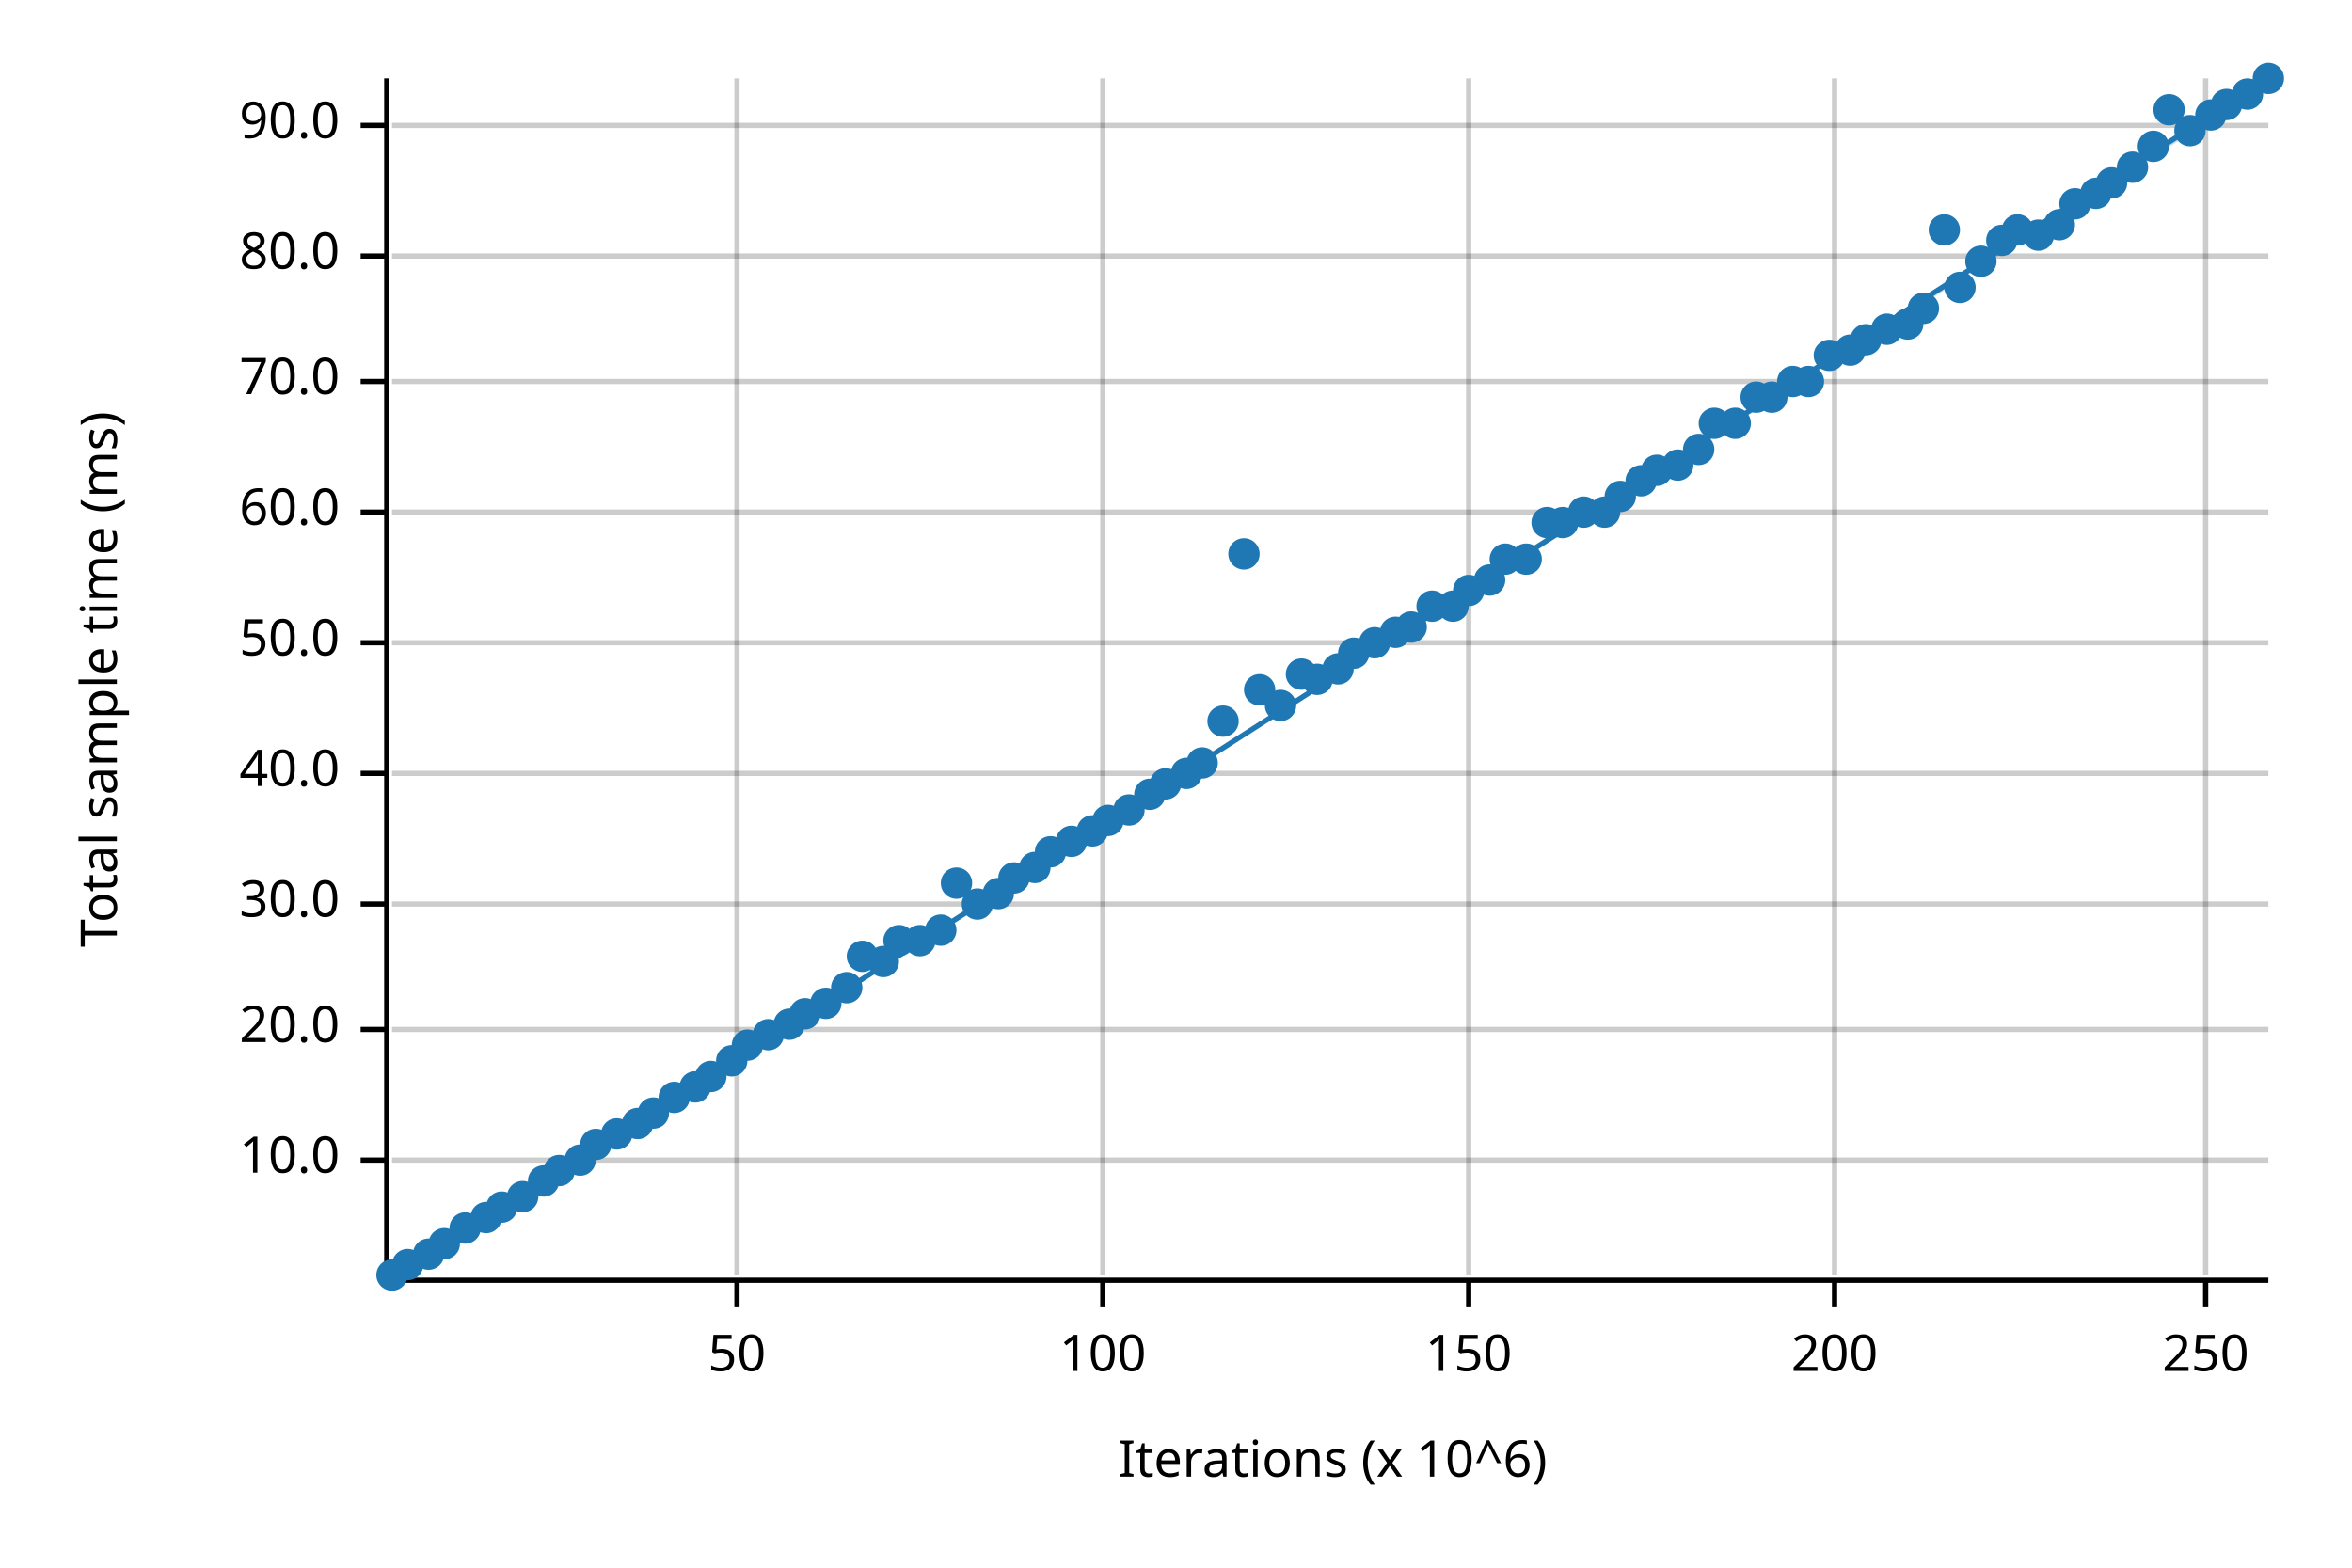
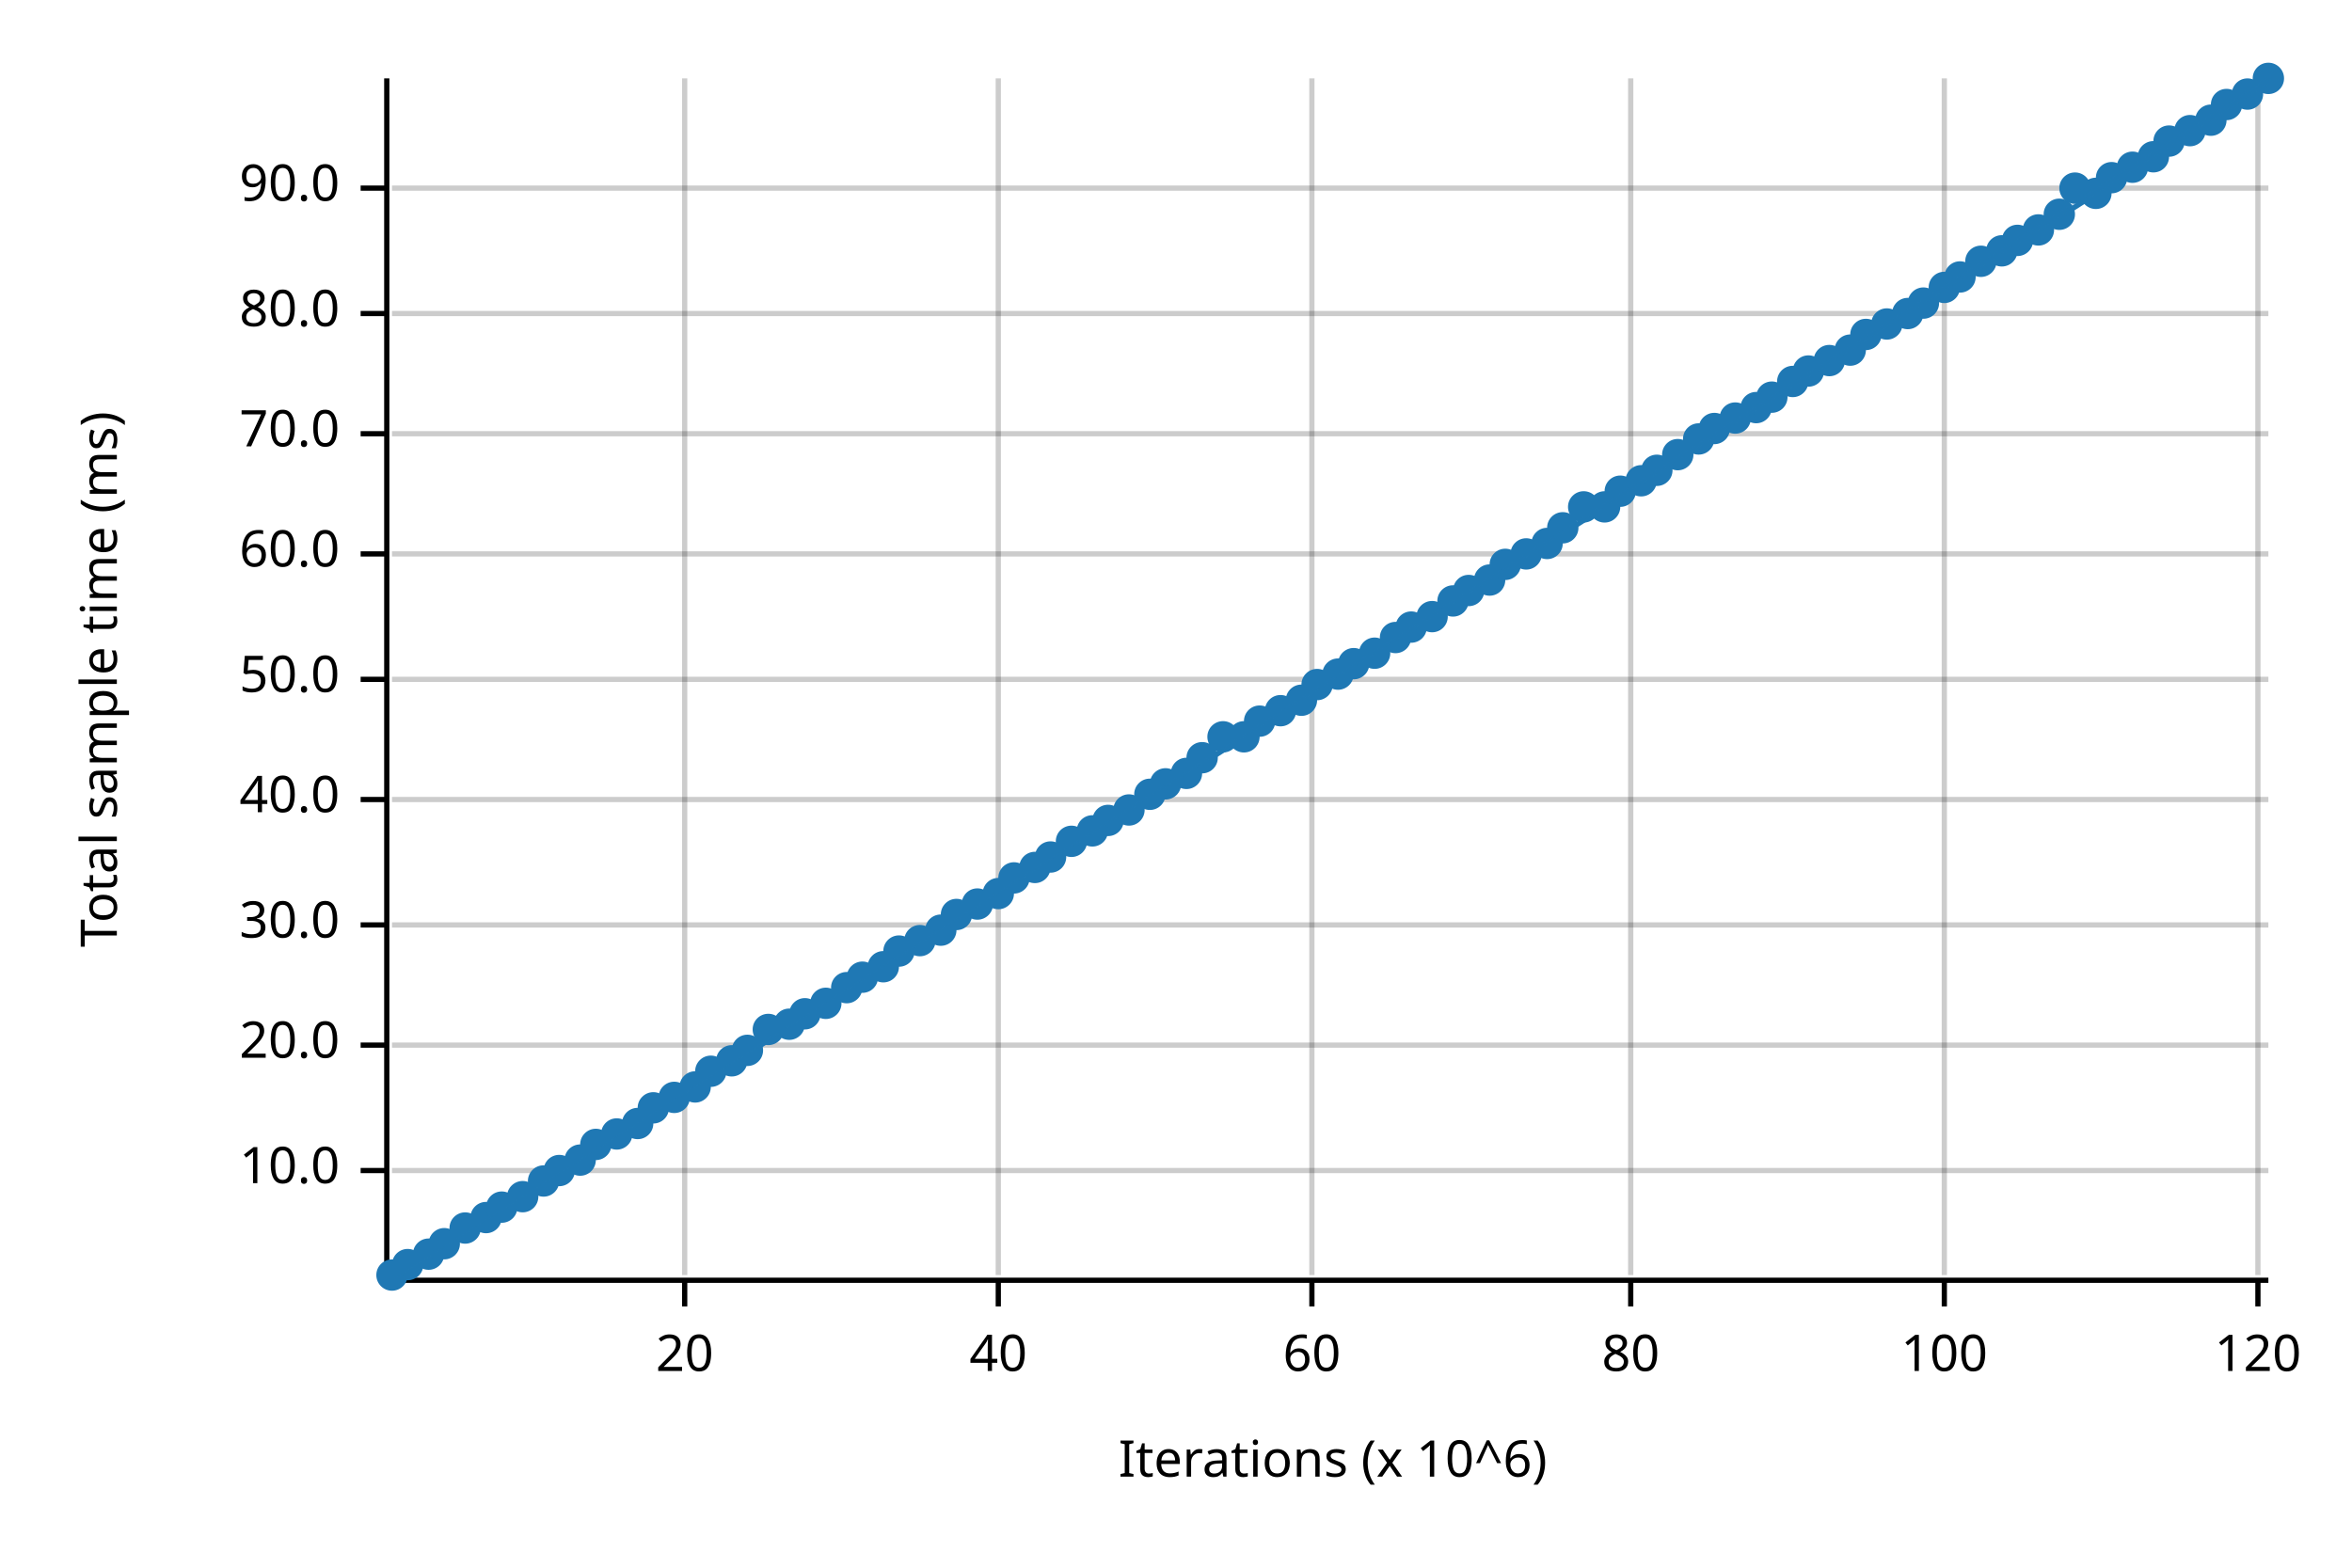
<svg xmlns="http://www.w3.org/2000/svg" width="450" height="300" viewBox="0 0 450 300">
  <text x="15" y="130" dy="0.76em" text-anchor="middle" font-family="sans-serif" font-size="9.677" opacity="1" fill="#000000" transform="rotate(270, 15, 130)">
Total sample time (ms)
</text>
  <text x="255" y="285" dy="-0.5ex" text-anchor="middle" font-family="sans-serif" font-size="9.677" opacity="1" fill="#000000">
Iterations (x 10^6)
</text>
-   <line opacity="0.2" stroke="#000000" stroke-width="1" x1="141" y1="244" x2="141" y2="15" />
-   <line opacity="0.2" stroke="#000000" stroke-width="1" x1="211" y1="244" x2="211" y2="15" />
-   <line opacity="0.2" stroke="#000000" stroke-width="1" x1="281" y1="244" x2="281" y2="15" />
-   <line opacity="0.2" stroke="#000000" stroke-width="1" x1="351" y1="244" x2="351" y2="15" />
-   <line opacity="0.2" stroke="#000000" stroke-width="1" x1="422" y1="244" x2="422" y2="15" />
-   <line opacity="0.2" stroke="#000000" stroke-width="1" x1="75" y1="222" x2="434" y2="222" />
-   <line opacity="0.2" stroke="#000000" stroke-width="1" x1="75" y1="197" x2="434" y2="197" />
-   <line opacity="0.2" stroke="#000000" stroke-width="1" x1="75" y1="173" x2="434" y2="173" />
-   <line opacity="0.2" stroke="#000000" stroke-width="1" x1="75" y1="148" x2="434" y2="148" />
-   <line opacity="0.2" stroke="#000000" stroke-width="1" x1="75" y1="123" x2="434" y2="123" />
-   <line opacity="0.2" stroke="#000000" stroke-width="1" x1="75" y1="98" x2="434" y2="98" />
-   <line opacity="0.2" stroke="#000000" stroke-width="1" x1="75" y1="73" x2="434" y2="73" />
-   <line opacity="0.2" stroke="#000000" stroke-width="1" x1="75" y1="49" x2="434" y2="49" />
-   <line opacity="0.2" stroke="#000000" stroke-width="1" x1="75" y1="24" x2="434" y2="24" />
+   <line opacity="0.2" stroke="#000000" stroke-width="1" x1="131" y1="244" x2="131" y2="15" />
+   <line opacity="0.2" stroke="#000000" stroke-width="1" x1="191" y1="244" x2="191" y2="15" />
+   <line opacity="0.2" stroke="#000000" stroke-width="1" x1="251" y1="244" x2="251" y2="15" />
+   <line opacity="0.2" stroke="#000000" stroke-width="1" x1="312" y1="244" x2="312" y2="15" />
+   <line opacity="0.2" stroke="#000000" stroke-width="1" x1="372" y1="244" x2="372" y2="15" />
+   <line opacity="0.2" stroke="#000000" stroke-width="1" x1="432" y1="244" x2="432" y2="15" />
+   <line opacity="0.2" stroke="#000000" stroke-width="1" x1="75" y1="224" x2="434" y2="224" />
+   <line opacity="0.2" stroke="#000000" stroke-width="1" x1="75" y1="200" x2="434" y2="200" />
+   <line opacity="0.2" stroke="#000000" stroke-width="1" x1="75" y1="177" x2="434" y2="177" />
+   <line opacity="0.2" stroke="#000000" stroke-width="1" x1="75" y1="153" x2="434" y2="153" />
+   <line opacity="0.2" stroke="#000000" stroke-width="1" x1="75" y1="130" x2="434" y2="130" />
+   <line opacity="0.2" stroke="#000000" stroke-width="1" x1="75" y1="106" x2="434" y2="106" />
+   <line opacity="0.2" stroke="#000000" stroke-width="1" x1="75" y1="83" x2="434" y2="83" />
+   <line opacity="0.2" stroke="#000000" stroke-width="1" x1="75" y1="60" x2="434" y2="60" />
+   <line opacity="0.2" stroke="#000000" stroke-width="1" x1="75" y1="36" x2="434" y2="36" />
  <polyline fill="none" opacity="1" stroke="#000000" stroke-width="1" points="74,15 74,244 " />
-   <text x="65" y="222" dy="0.5ex" text-anchor="end" font-family="sans-serif" font-size="9.677" opacity="1" fill="#000000">
+   <text x="65" y="224" dy="0.5ex" text-anchor="end" font-family="sans-serif" font-size="9.677" opacity="1" fill="#000000">
10.0
</text>
-   <polyline fill="none" opacity="1" stroke="#000000" stroke-width="1" points="69,222 74,222 " />
-   <text x="65" y="197" dy="0.5ex" text-anchor="end" font-family="sans-serif" font-size="9.677" opacity="1" fill="#000000">
+   <polyline fill="none" opacity="1" stroke="#000000" stroke-width="1" points="69,224 74,224 " />
+   <text x="65" y="200" dy="0.5ex" text-anchor="end" font-family="sans-serif" font-size="9.677" opacity="1" fill="#000000">
20.0
</text>
-   <polyline fill="none" opacity="1" stroke="#000000" stroke-width="1" points="69,197 74,197 " />
-   <text x="65" y="173" dy="0.5ex" text-anchor="end" font-family="sans-serif" font-size="9.677" opacity="1" fill="#000000">
+   <polyline fill="none" opacity="1" stroke="#000000" stroke-width="1" points="69,200 74,200 " />
+   <text x="65" y="177" dy="0.5ex" text-anchor="end" font-family="sans-serif" font-size="9.677" opacity="1" fill="#000000">
30.0
</text>
-   <polyline fill="none" opacity="1" stroke="#000000" stroke-width="1" points="69,173 74,173 " />
-   <text x="65" y="148" dy="0.5ex" text-anchor="end" font-family="sans-serif" font-size="9.677" opacity="1" fill="#000000">
+   <polyline fill="none" opacity="1" stroke="#000000" stroke-width="1" points="69,177 74,177 " />
+   <text x="65" y="153" dy="0.5ex" text-anchor="end" font-family="sans-serif" font-size="9.677" opacity="1" fill="#000000">
40.0
</text>
-   <polyline fill="none" opacity="1" stroke="#000000" stroke-width="1" points="69,148 74,148 " />
-   <text x="65" y="123" dy="0.5ex" text-anchor="end" font-family="sans-serif" font-size="9.677" opacity="1" fill="#000000">
+   <polyline fill="none" opacity="1" stroke="#000000" stroke-width="1" points="69,153 74,153 " />
+   <text x="65" y="130" dy="0.5ex" text-anchor="end" font-family="sans-serif" font-size="9.677" opacity="1" fill="#000000">
50.0
</text>
-   <polyline fill="none" opacity="1" stroke="#000000" stroke-width="1" points="69,123 74,123 " />
-   <text x="65" y="98" dy="0.5ex" text-anchor="end" font-family="sans-serif" font-size="9.677" opacity="1" fill="#000000">
+   <polyline fill="none" opacity="1" stroke="#000000" stroke-width="1" points="69,130 74,130 " />
+   <text x="65" y="106" dy="0.5ex" text-anchor="end" font-family="sans-serif" font-size="9.677" opacity="1" fill="#000000">
60.0
</text>
-   <polyline fill="none" opacity="1" stroke="#000000" stroke-width="1" points="69,98 74,98 " />
-   <text x="65" y="73" dy="0.5ex" text-anchor="end" font-family="sans-serif" font-size="9.677" opacity="1" fill="#000000">
+   <polyline fill="none" opacity="1" stroke="#000000" stroke-width="1" points="69,106 74,106 " />
+   <text x="65" y="83" dy="0.5ex" text-anchor="end" font-family="sans-serif" font-size="9.677" opacity="1" fill="#000000">
70.0
</text>
-   <polyline fill="none" opacity="1" stroke="#000000" stroke-width="1" points="69,73 74,73 " />
-   <text x="65" y="49" dy="0.5ex" text-anchor="end" font-family="sans-serif" font-size="9.677" opacity="1" fill="#000000">
+   <polyline fill="none" opacity="1" stroke="#000000" stroke-width="1" points="69,83 74,83 " />
+   <text x="65" y="60" dy="0.5ex" text-anchor="end" font-family="sans-serif" font-size="9.677" opacity="1" fill="#000000">
80.0
</text>
-   <polyline fill="none" opacity="1" stroke="#000000" stroke-width="1" points="69,49 74,49 " />
-   <text x="65" y="24" dy="0.5ex" text-anchor="end" font-family="sans-serif" font-size="9.677" opacity="1" fill="#000000">
+   <polyline fill="none" opacity="1" stroke="#000000" stroke-width="1" points="69,60 74,60 " />
+   <text x="65" y="36" dy="0.5ex" text-anchor="end" font-family="sans-serif" font-size="9.677" opacity="1" fill="#000000">
90.0
</text>
-   <polyline fill="none" opacity="1" stroke="#000000" stroke-width="1" points="69,24 74,24 " />
+   <polyline fill="none" opacity="1" stroke="#000000" stroke-width="1" points="69,36 74,36 " />
  <polyline fill="none" opacity="1" stroke="#000000" stroke-width="1" points="75,245 434,245 " />
-   <text x="141" y="255" dy="0.76em" text-anchor="middle" font-family="sans-serif" font-size="9.677" opacity="1" fill="#000000">
- 50
+   <text x="131" y="255" dy="0.76em" text-anchor="middle" font-family="sans-serif" font-size="9.677" opacity="1" fill="#000000">
+ 20
</text>
-   <polyline fill="none" opacity="1" stroke="#000000" stroke-width="1" points="141,245 141,250 " />
-   <text x="211" y="255" dy="0.76em" text-anchor="middle" font-family="sans-serif" font-size="9.677" opacity="1" fill="#000000">
+   <polyline fill="none" opacity="1" stroke="#000000" stroke-width="1" points="131,245 131,250 " />
+   <text x="191" y="255" dy="0.76em" text-anchor="middle" font-family="sans-serif" font-size="9.677" opacity="1" fill="#000000">
+ 40
+ </text>
+   <polyline fill="none" opacity="1" stroke="#000000" stroke-width="1" points="191,245 191,250 " />
+   <text x="251" y="255" dy="0.76em" text-anchor="middle" font-family="sans-serif" font-size="9.677" opacity="1" fill="#000000">
+ 60
+ </text>
+   <polyline fill="none" opacity="1" stroke="#000000" stroke-width="1" points="251,245 251,250 " />
+   <text x="312" y="255" dy="0.76em" text-anchor="middle" font-family="sans-serif" font-size="9.677" opacity="1" fill="#000000">
+ 80
+ </text>
+   <polyline fill="none" opacity="1" stroke="#000000" stroke-width="1" points="312,245 312,250 " />
+   <text x="372" y="255" dy="0.76em" text-anchor="middle" font-family="sans-serif" font-size="9.677" opacity="1" fill="#000000">
100
</text>
-   <polyline fill="none" opacity="1" stroke="#000000" stroke-width="1" points="211,245 211,250 " />
-   <text x="281" y="255" dy="0.76em" text-anchor="middle" font-family="sans-serif" font-size="9.677" opacity="1" fill="#000000">
- 150
+   <polyline fill="none" opacity="1" stroke="#000000" stroke-width="1" points="372,245 372,250 " />
+   <text x="432" y="255" dy="0.76em" text-anchor="middle" font-family="sans-serif" font-size="9.677" opacity="1" fill="#000000">
+ 120
</text>
-   <polyline fill="none" opacity="1" stroke="#000000" stroke-width="1" points="281,245 281,250 " />
-   <text x="351" y="255" dy="0.76em" text-anchor="middle" font-family="sans-serif" font-size="9.677" opacity="1" fill="#000000">
- 200
- </text>
-   <polyline fill="none" opacity="1" stroke="#000000" stroke-width="1" points="351,245 351,250 " />
-   <text x="422" y="255" dy="0.76em" text-anchor="middle" font-family="sans-serif" font-size="9.677" opacity="1" fill="#000000">
- 250
- </text>
-   <polyline fill="none" opacity="1" stroke="#000000" stroke-width="1" points="422,245 422,250 " />
+   <polyline fill="none" opacity="1" stroke="#000000" stroke-width="1" points="432,245 432,250 " />
  <circle cx="75" cy="244" r="3" opacity="1" fill="#1F78B4" stroke="none" stroke-width="1" />
  <circle cx="78" cy="242" r="3" opacity="1" fill="#1F78B4" stroke="none" stroke-width="1" />
  <circle cx="82" cy="240" r="3" opacity="1" fill="#1F78B4" stroke="none" stroke-width="1" />
  <circle cx="85" cy="238" r="3" opacity="1" fill="#1F78B4" stroke="none" stroke-width="1" />
  <circle cx="89" cy="235" r="3" opacity="1" fill="#1F78B4" stroke="none" stroke-width="1" />
  <circle cx="93" cy="233" r="3" opacity="1" fill="#1F78B4" stroke="none" stroke-width="1" />
  <circle cx="96" cy="231" r="3" opacity="1" fill="#1F78B4" stroke="none" stroke-width="1" />
  <circle cx="100" cy="229" r="3" opacity="1" fill="#1F78B4" stroke="none" stroke-width="1" />
  <circle cx="104" cy="226" r="3" opacity="1" fill="#1F78B4" stroke="none" stroke-width="1" />
  <circle cx="107" cy="224" r="3" opacity="1" fill="#1F78B4" stroke="none" stroke-width="1" />
  <circle cx="111" cy="222" r="3" opacity="1" fill="#1F78B4" stroke="none" stroke-width="1" />
  <circle cx="114" cy="219" r="3" opacity="1" fill="#1F78B4" stroke="none" stroke-width="1" />
  <circle cx="118" cy="217" r="3" opacity="1" fill="#1F78B4" stroke="none" stroke-width="1" />
  <circle cx="122" cy="215" r="3" opacity="1" fill="#1F78B4" stroke="none" stroke-width="1" />
-   <circle cx="125" cy="213" r="3" opacity="1" fill="#1F78B4" stroke="none" stroke-width="1" />
+   <circle cx="125" cy="212" r="3" opacity="1" fill="#1F78B4" stroke="none" stroke-width="1" />
  <circle cx="129" cy="210" r="3" opacity="1" fill="#1F78B4" stroke="none" stroke-width="1" />
  <circle cx="133" cy="208" r="3" opacity="1" fill="#1F78B4" stroke="none" stroke-width="1" />
-   <circle cx="136" cy="206" r="3" opacity="1" fill="#1F78B4" stroke="none" stroke-width="1" />
+   <circle cx="136" cy="205" r="3" opacity="1" fill="#1F78B4" stroke="none" stroke-width="1" />
  <circle cx="140" cy="203" r="3" opacity="1" fill="#1F78B4" stroke="none" stroke-width="1" />
-   <circle cx="143" cy="200" r="3" opacity="1" fill="#1F78B4" stroke="none" stroke-width="1" />
-   <circle cx="147" cy="198" r="3" opacity="1" fill="#1F78B4" stroke="none" stroke-width="1" />
+   <circle cx="143" cy="201" r="3" opacity="1" fill="#1F78B4" stroke="none" stroke-width="1" />
+   <circle cx="147" cy="197" r="3" opacity="1" fill="#1F78B4" stroke="none" stroke-width="1" />
  <circle cx="151" cy="196" r="3" opacity="1" fill="#1F78B4" stroke="none" stroke-width="1" />
  <circle cx="154" cy="194" r="3" opacity="1" fill="#1F78B4" stroke="none" stroke-width="1" />
  <circle cx="158" cy="192" r="3" opacity="1" fill="#1F78B4" stroke="none" stroke-width="1" />
  <circle cx="162" cy="189" r="3" opacity="1" fill="#1F78B4" stroke="none" stroke-width="1" />
-   <circle cx="165" cy="183" r="3" opacity="1" fill="#1F78B4" stroke="none" stroke-width="1" />
-   <circle cx="169" cy="184" r="3" opacity="1" fill="#1F78B4" stroke="none" stroke-width="1" />
-   <circle cx="172" cy="180" r="3" opacity="1" fill="#1F78B4" stroke="none" stroke-width="1" />
+   <circle cx="165" cy="187" r="3" opacity="1" fill="#1F78B4" stroke="none" stroke-width="1" />
+   <circle cx="169" cy="185" r="3" opacity="1" fill="#1F78B4" stroke="none" stroke-width="1" />
+   <circle cx="172" cy="182" r="3" opacity="1" fill="#1F78B4" stroke="none" stroke-width="1" />
  <circle cx="176" cy="180" r="3" opacity="1" fill="#1F78B4" stroke="none" stroke-width="1" />
  <circle cx="180" cy="178" r="3" opacity="1" fill="#1F78B4" stroke="none" stroke-width="1" />
-   <circle cx="183" cy="169" r="3" opacity="1" fill="#1F78B4" stroke="none" stroke-width="1" />
+   <circle cx="183" cy="175" r="3" opacity="1" fill="#1F78B4" stroke="none" stroke-width="1" />
  <circle cx="187" cy="173" r="3" opacity="1" fill="#1F78B4" stroke="none" stroke-width="1" />
  <circle cx="191" cy="171" r="3" opacity="1" fill="#1F78B4" stroke="none" stroke-width="1" />
  <circle cx="194" cy="168" r="3" opacity="1" fill="#1F78B4" stroke="none" stroke-width="1" />
  <circle cx="198" cy="166" r="3" opacity="1" fill="#1F78B4" stroke="none" stroke-width="1" />
-   <circle cx="201" cy="163" r="3" opacity="1" fill="#1F78B4" stroke="none" stroke-width="1" />
+   <circle cx="201" cy="164" r="3" opacity="1" fill="#1F78B4" stroke="none" stroke-width="1" />
  <circle cx="205" cy="161" r="3" opacity="1" fill="#1F78B4" stroke="none" stroke-width="1" />
  <circle cx="209" cy="159" r="3" opacity="1" fill="#1F78B4" stroke="none" stroke-width="1" />
  <circle cx="212" cy="157" r="3" opacity="1" fill="#1F78B4" stroke="none" stroke-width="1" />
  <circle cx="216" cy="155" r="3" opacity="1" fill="#1F78B4" stroke="none" stroke-width="1" />
  <circle cx="220" cy="152" r="3" opacity="1" fill="#1F78B4" stroke="none" stroke-width="1" />
  <circle cx="223" cy="150" r="3" opacity="1" fill="#1F78B4" stroke="none" stroke-width="1" />
  <circle cx="227" cy="148" r="3" opacity="1" fill="#1F78B4" stroke="none" stroke-width="1" />
-   <circle cx="230" cy="146" r="3" opacity="1" fill="#1F78B4" stroke="none" stroke-width="1" />
-   <circle cx="234" cy="138" r="3" opacity="1" fill="#1F78B4" stroke="none" stroke-width="1" />
-   <circle cx="238" cy="106" r="3" opacity="1" fill="#1F78B4" stroke="none" stroke-width="1" />
-   <circle cx="241" cy="132" r="3" opacity="1" fill="#1F78B4" stroke="none" stroke-width="1" />
-   <circle cx="245" cy="135" r="3" opacity="1" fill="#1F78B4" stroke="none" stroke-width="1" />
-   <circle cx="249" cy="129" r="3" opacity="1" fill="#1F78B4" stroke="none" stroke-width="1" />
-   <circle cx="252" cy="130" r="3" opacity="1" fill="#1F78B4" stroke="none" stroke-width="1" />
-   <circle cx="256" cy="128" r="3" opacity="1" fill="#1F78B4" stroke="none" stroke-width="1" />
-   <circle cx="259" cy="125" r="3" opacity="1" fill="#1F78B4" stroke="none" stroke-width="1" />
-   <circle cx="263" cy="123" r="3" opacity="1" fill="#1F78B4" stroke="none" stroke-width="1" />
-   <circle cx="267" cy="121" r="3" opacity="1" fill="#1F78B4" stroke="none" stroke-width="1" />
+   <circle cx="230" cy="145" r="3" opacity="1" fill="#1F78B4" stroke="none" stroke-width="1" />
+   <circle cx="234" cy="141" r="3" opacity="1" fill="#1F78B4" stroke="none" stroke-width="1" />
+   <circle cx="238" cy="141" r="3" opacity="1" fill="#1F78B4" stroke="none" stroke-width="1" />
+   <circle cx="241" cy="138" r="3" opacity="1" fill="#1F78B4" stroke="none" stroke-width="1" />
+   <circle cx="245" cy="136" r="3" opacity="1" fill="#1F78B4" stroke="none" stroke-width="1" />
+   <circle cx="249" cy="134" r="3" opacity="1" fill="#1F78B4" stroke="none" stroke-width="1" />
+   <circle cx="252" cy="131" r="3" opacity="1" fill="#1F78B4" stroke="none" stroke-width="1" />
+   <circle cx="256" cy="129" r="3" opacity="1" fill="#1F78B4" stroke="none" stroke-width="1" />
+   <circle cx="259" cy="127" r="3" opacity="1" fill="#1F78B4" stroke="none" stroke-width="1" />
+   <circle cx="263" cy="125" r="3" opacity="1" fill="#1F78B4" stroke="none" stroke-width="1" />
+   <circle cx="267" cy="122" r="3" opacity="1" fill="#1F78B4" stroke="none" stroke-width="1" />
  <circle cx="270" cy="120" r="3" opacity="1" fill="#1F78B4" stroke="none" stroke-width="1" />
-   <circle cx="274" cy="116" r="3" opacity="1" fill="#1F78B4" stroke="none" stroke-width="1" />
-   <circle cx="278" cy="116" r="3" opacity="1" fill="#1F78B4" stroke="none" stroke-width="1" />
+   <circle cx="274" cy="118" r="3" opacity="1" fill="#1F78B4" stroke="none" stroke-width="1" />
+   <circle cx="278" cy="115" r="3" opacity="1" fill="#1F78B4" stroke="none" stroke-width="1" />
  <circle cx="281" cy="113" r="3" opacity="1" fill="#1F78B4" stroke="none" stroke-width="1" />
  <circle cx="285" cy="111" r="3" opacity="1" fill="#1F78B4" stroke="none" stroke-width="1" />
-   <circle cx="288" cy="107" r="3" opacity="1" fill="#1F78B4" stroke="none" stroke-width="1" />
-   <circle cx="292" cy="107" r="3" opacity="1" fill="#1F78B4" stroke="none" stroke-width="1" />
-   <circle cx="296" cy="100" r="3" opacity="1" fill="#1F78B4" stroke="none" stroke-width="1" />
-   <circle cx="299" cy="100" r="3" opacity="1" fill="#1F78B4" stroke="none" stroke-width="1" />
-   <circle cx="303" cy="98" r="3" opacity="1" fill="#1F78B4" stroke="none" stroke-width="1" />
-   <circle cx="307" cy="98" r="3" opacity="1" fill="#1F78B4" stroke="none" stroke-width="1" />
-   <circle cx="310" cy="95" r="3" opacity="1" fill="#1F78B4" stroke="none" stroke-width="1" />
+   <circle cx="288" cy="108" r="3" opacity="1" fill="#1F78B4" stroke="none" stroke-width="1" />
+   <circle cx="292" cy="106" r="3" opacity="1" fill="#1F78B4" stroke="none" stroke-width="1" />
+   <circle cx="296" cy="104" r="3" opacity="1" fill="#1F78B4" stroke="none" stroke-width="1" />
+   <circle cx="299" cy="101" r="3" opacity="1" fill="#1F78B4" stroke="none" stroke-width="1" />
+   <circle cx="303" cy="97" r="3" opacity="1" fill="#1F78B4" stroke="none" stroke-width="1" />
+   <circle cx="307" cy="97" r="3" opacity="1" fill="#1F78B4" stroke="none" stroke-width="1" />
+   <circle cx="310" cy="94" r="3" opacity="1" fill="#1F78B4" stroke="none" stroke-width="1" />
  <circle cx="314" cy="92" r="3" opacity="1" fill="#1F78B4" stroke="none" stroke-width="1" />
  <circle cx="317" cy="90" r="3" opacity="1" fill="#1F78B4" stroke="none" stroke-width="1" />
-   <circle cx="321" cy="89" r="3" opacity="1" fill="#1F78B4" stroke="none" stroke-width="1" />
-   <circle cx="325" cy="86" r="3" opacity="1" fill="#1F78B4" stroke="none" stroke-width="1" />
-   <circle cx="328" cy="81" r="3" opacity="1" fill="#1F78B4" stroke="none" stroke-width="1" />
-   <circle cx="332" cy="81" r="3" opacity="1" fill="#1F78B4" stroke="none" stroke-width="1" />
-   <circle cx="336" cy="76" r="3" opacity="1" fill="#1F78B4" stroke="none" stroke-width="1" />
+   <circle cx="321" cy="87" r="3" opacity="1" fill="#1F78B4" stroke="none" stroke-width="1" />
+   <circle cx="325" cy="84" r="3" opacity="1" fill="#1F78B4" stroke="none" stroke-width="1" />
+   <circle cx="328" cy="82" r="3" opacity="1" fill="#1F78B4" stroke="none" stroke-width="1" />
+   <circle cx="332" cy="80" r="3" opacity="1" fill="#1F78B4" stroke="none" stroke-width="1" />
+   <circle cx="336" cy="78" r="3" opacity="1" fill="#1F78B4" stroke="none" stroke-width="1" />
  <circle cx="339" cy="76" r="3" opacity="1" fill="#1F78B4" stroke="none" stroke-width="1" />
  <circle cx="343" cy="73" r="3" opacity="1" fill="#1F78B4" stroke="none" stroke-width="1" />
-   <circle cx="346" cy="73" r="3" opacity="1" fill="#1F78B4" stroke="none" stroke-width="1" />
-   <circle cx="350" cy="68" r="3" opacity="1" fill="#1F78B4" stroke="none" stroke-width="1" />
+   <circle cx="346" cy="71" r="3" opacity="1" fill="#1F78B4" stroke="none" stroke-width="1" />
+   <circle cx="350" cy="69" r="3" opacity="1" fill="#1F78B4" stroke="none" stroke-width="1" />
  <circle cx="354" cy="67" r="3" opacity="1" fill="#1F78B4" stroke="none" stroke-width="1" />
-   <circle cx="357" cy="65" r="3" opacity="1" fill="#1F78B4" stroke="none" stroke-width="1" />
-   <circle cx="361" cy="63" r="3" opacity="1" fill="#1F78B4" stroke="none" stroke-width="1" />
-   <circle cx="365" cy="62" r="3" opacity="1" fill="#1F78B4" stroke="none" stroke-width="1" />
-   <circle cx="368" cy="59" r="3" opacity="1" fill="#1F78B4" stroke="none" stroke-width="1" />
-   <circle cx="372" cy="44" r="3" opacity="1" fill="#1F78B4" stroke="none" stroke-width="1" />
-   <circle cx="375" cy="55" r="3" opacity="1" fill="#1F78B4" stroke="none" stroke-width="1" />
+   <circle cx="357" cy="64" r="3" opacity="1" fill="#1F78B4" stroke="none" stroke-width="1" />
+   <circle cx="361" cy="62" r="3" opacity="1" fill="#1F78B4" stroke="none" stroke-width="1" />
+   <circle cx="365" cy="60" r="3" opacity="1" fill="#1F78B4" stroke="none" stroke-width="1" />
+   <circle cx="368" cy="58" r="3" opacity="1" fill="#1F78B4" stroke="none" stroke-width="1" />
+   <circle cx="372" cy="55" r="3" opacity="1" fill="#1F78B4" stroke="none" stroke-width="1" />
+   <circle cx="375" cy="53" r="3" opacity="1" fill="#1F78B4" stroke="none" stroke-width="1" />
  <circle cx="379" cy="50" r="3" opacity="1" fill="#1F78B4" stroke="none" stroke-width="1" />
-   <circle cx="383" cy="46" r="3" opacity="1" fill="#1F78B4" stroke="none" stroke-width="1" />
-   <circle cx="386" cy="44" r="3" opacity="1" fill="#1F78B4" stroke="none" stroke-width="1" />
-   <circle cx="390" cy="45" r="3" opacity="1" fill="#1F78B4" stroke="none" stroke-width="1" />
-   <circle cx="394" cy="43" r="3" opacity="1" fill="#1F78B4" stroke="none" stroke-width="1" />
-   <circle cx="397" cy="39" r="3" opacity="1" fill="#1F78B4" stroke="none" stroke-width="1" />
+   <circle cx="383" cy="48" r="3" opacity="1" fill="#1F78B4" stroke="none" stroke-width="1" />
+   <circle cx="386" cy="46" r="3" opacity="1" fill="#1F78B4" stroke="none" stroke-width="1" />
+   <circle cx="390" cy="44" r="3" opacity="1" fill="#1F78B4" stroke="none" stroke-width="1" />
+   <circle cx="394" cy="41" r="3" opacity="1" fill="#1F78B4" stroke="none" stroke-width="1" />
+   <circle cx="397" cy="36" r="3" opacity="1" fill="#1F78B4" stroke="none" stroke-width="1" />
  <circle cx="401" cy="37" r="3" opacity="1" fill="#1F78B4" stroke="none" stroke-width="1" />
-   <circle cx="404" cy="35" r="3" opacity="1" fill="#1F78B4" stroke="none" stroke-width="1" />
+   <circle cx="404" cy="34" r="3" opacity="1" fill="#1F78B4" stroke="none" stroke-width="1" />
  <circle cx="408" cy="32" r="3" opacity="1" fill="#1F78B4" stroke="none" stroke-width="1" />
-   <circle cx="412" cy="28" r="3" opacity="1" fill="#1F78B4" stroke="none" stroke-width="1" />
-   <circle cx="415" cy="21" r="3" opacity="1" fill="#1F78B4" stroke="none" stroke-width="1" />
+   <circle cx="412" cy="30" r="3" opacity="1" fill="#1F78B4" stroke="none" stroke-width="1" />
+   <circle cx="415" cy="27" r="3" opacity="1" fill="#1F78B4" stroke="none" stroke-width="1" />
  <circle cx="419" cy="25" r="3" opacity="1" fill="#1F78B4" stroke="none" stroke-width="1" />
-   <circle cx="423" cy="22" r="3" opacity="1" fill="#1F78B4" stroke="none" stroke-width="1" />
+   <circle cx="423" cy="23" r="3" opacity="1" fill="#1F78B4" stroke="none" stroke-width="1" />
  <circle cx="426" cy="20" r="3" opacity="1" fill="#1F78B4" stroke="none" stroke-width="1" />
  <circle cx="430" cy="18" r="3" opacity="1" fill="#1F78B4" stroke="none" stroke-width="1" />
  <circle cx="434" cy="15" r="3" opacity="1" fill="#1F78B4" stroke="none" stroke-width="1" />
-   <polyline fill="none" opacity="1" stroke="#1F78B4" stroke-width="1" points="75,245 434,15 " />
+   <polyline fill="none" opacity="1" stroke="#1F78B4" stroke-width="1" points="75,245 434,16 " />
  <polygon opacity="0.25" fill="#1F78B4" points="75,245 434,16 434,15 " />
</svg>
